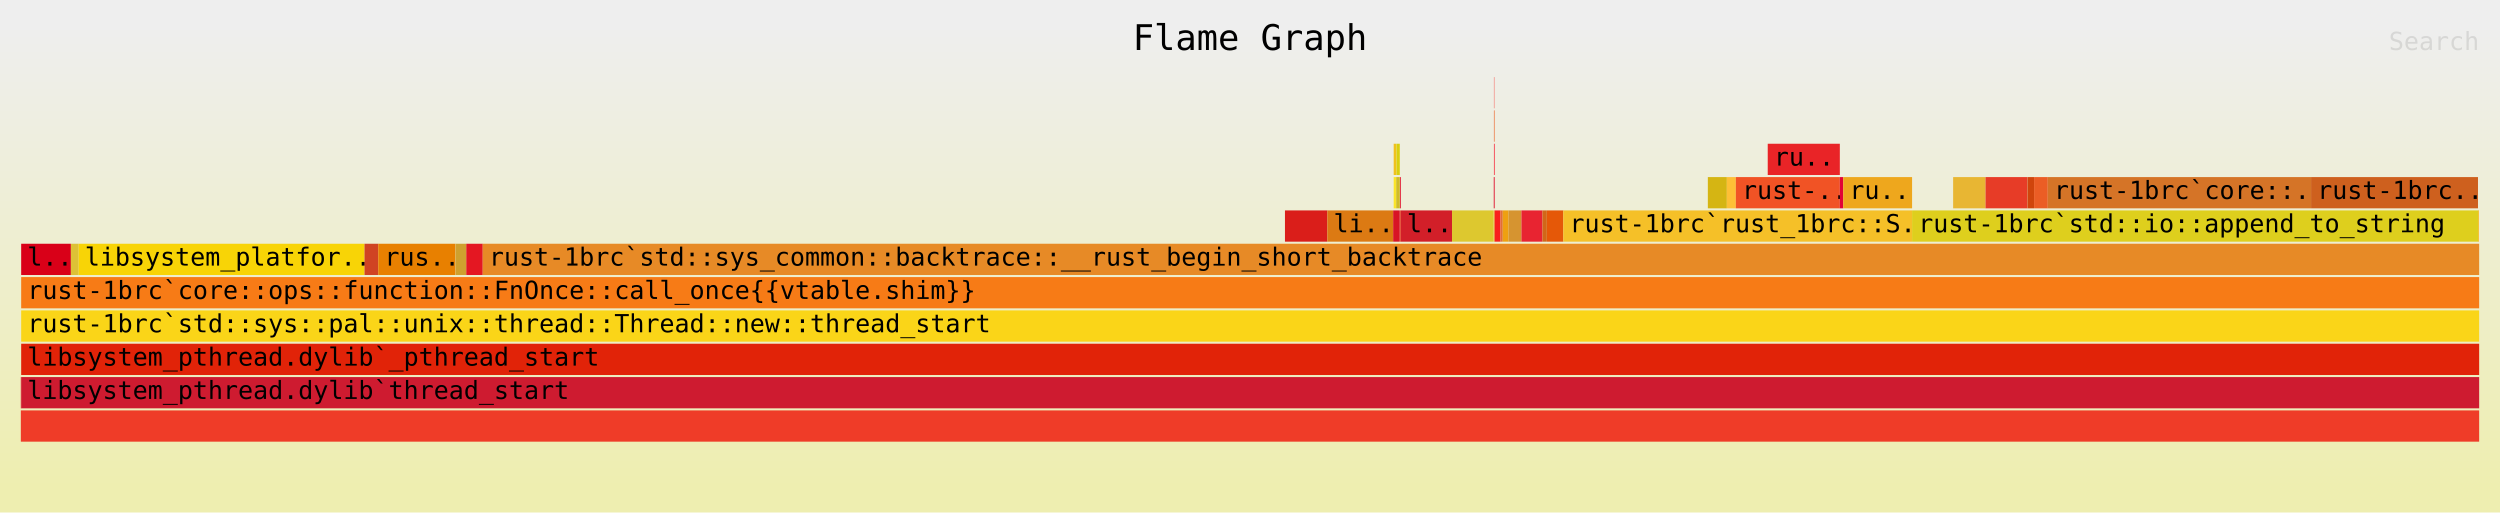
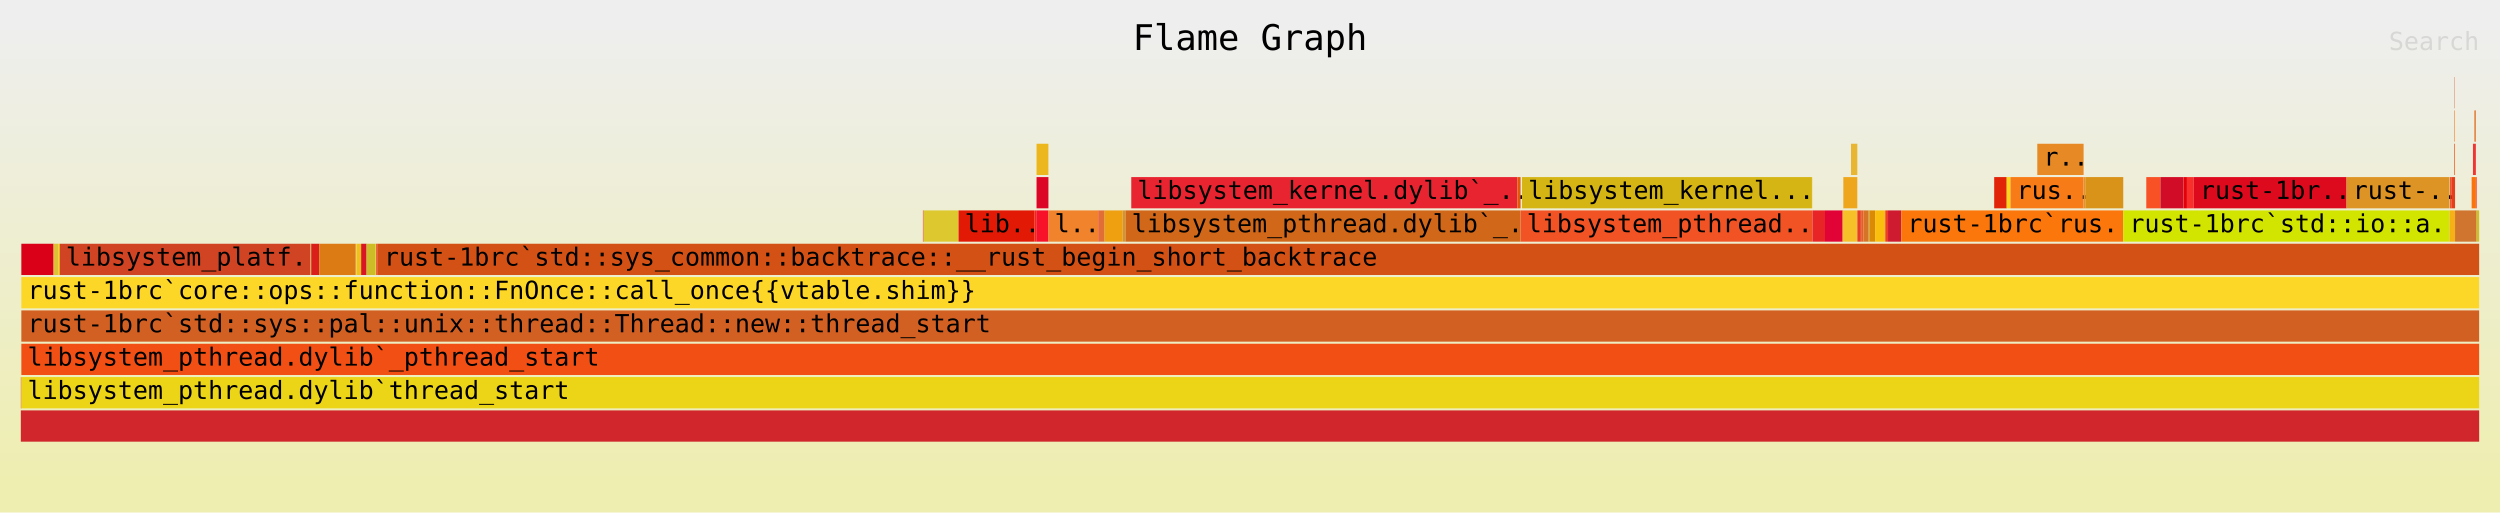
<svg xmlns="http://www.w3.org/2000/svg" xmlns:ns1="http://github.com/jonhoo/inferno" version="1.1" width="1200" height="246" viewBox="0 0 1200 246">
  <defs>
    <linearGradient id="background" y1="0" y2="1" x1="0" x2="0">
      <stop stop-color="#eeeeee" offset="5%" />
      <stop stop-color="#eeeeb0" offset="95%" />
    </linearGradient>
  </defs>
  <style type="text/css">
text { font-family:monospace; font-size:12px }
#title { text-anchor:middle; font-size:17px; }
#matched { text-anchor:end; }
#search { text-anchor:end; opacity:0.1; cursor:pointer; }
#search:hover, #search.show { opacity:1; }
#subtitle { text-anchor:middle; font-color:rgb(160,160,160); }
#unzoom { cursor:pointer; }
#frames &gt; *:hover { stroke:black; stroke-width:0.5; cursor:pointer; }
.hide { display:none; }
.parent { opacity:0.5; }
</style>
  <rect x="0" y="0" width="100%" height="246" fill="url(#background)" />
  <text id="title" fill="rgb(0,0,0)" x="50%" y="24.00">Flame Graph</text>
  <text id="details" fill="rgb(0,0,0)" x="10" y="229.00"> </text>
  <text id="unzoom" class="hide" fill="rgb(0,0,0)" x="10" y="24.00">Reset Zoom</text>
  <text id="search" fill="rgb(0,0,0)" x="1190" y="24.00">Search</text>
  <text id="matched" fill="rgb(0,0,0)" x="1190" y="229.00"> </text>
-   <svg id="frames" x="10" width="1180" total_samples="14492">
-     <g>
-       <rect x="0%" y="181" width="0.014%" height="15" fill="rgb(227,0,7)" ns1:x="0" ns1:w="2" />
-       <text x="0.25%" y="191.50" />
-     </g>
-     <g>
-       <rect x="0.014%" y="117" width="2.022%" height="15" fill="rgb(217,0,24)" ns1:x="2" ns1:w="293" />
-       <text x="0.264%" y="127.50">l..</text>
-     </g>
-     <g>
-       <rect x="2.036%" y="117" width="0.317%" height="15" fill="rgb(221,193,54)" ns1:x="295" ns1:w="46" />
-       <text x="2.286%" y="127.50" />
-     </g>
-     <g>
-       <rect x="2.353%" y="117" width="11.627%" height="15" fill="rgb(248,212,6)" ns1:x="341" ns1:w="1685" />
-       <text x="2.603%" y="127.50">libsystem_platfor..</text>
-     </g>
-     <g>
-       <rect x="13.98%" y="117" width="0.559%" height="15" fill="rgb(208,68,35)" ns1:x="2026" ns1:w="81" />
-       <text x="14.23%" y="127.50" />
-     </g>
-     <g>
-       <rect x="14.539%" y="117" width="3.14%" height="15" fill="rgb(232,128,0)" ns1:x="2107" ns1:w="455" />
-       <text x="14.789%" y="127.50">rus..</text>
-     </g>
-     <g>
-       <rect x="17.686%" y="117" width="0.435%" height="15" fill="rgb(207,160,47)" ns1:x="2563" ns1:w="63" />
-       <text x="17.936%" y="127.50" />
-     </g>
-     <g>
-       <rect x="18.12%" y="117" width="0.669%" height="15" fill="rgb(228,23,34)" ns1:x="2626" ns1:w="97" />
-       <text x="18.37%" y="127.50" />
-     </g>
-     <g>
-       <rect x="51.422%" y="101" width="1.725%" height="15" fill="rgb(218,30,26)" ns1:x="7452" ns1:w="250" />
-       <text x="51.672%" y="111.50" />
-     </g>
-     <g>
-       <rect x="53.147%" y="101" width="2.677%" height="15" fill="rgb(220,122,19)" ns1:x="7702" ns1:w="388" />
-       <text x="53.397%" y="111.50">li..</text>
-     </g>
-     <g>
-       <rect x="55.845%" y="85" width="0.103%" height="15" fill="rgb(250,228,42)" ns1:x="8093" ns1:w="15" />
-       <text x="56.095%" y="95.50" />
-     </g>
-     <g>
-       <rect x="55.845%" y="69" width="0.103%" height="15" fill="rgb(240,193,28)" ns1:x="8093" ns1:w="15" />
-       <text x="56.095%" y="79.50" />
-     </g>
-     <g>
-       <rect x="55.824%" y="101" width="0.269%" height="15" fill="rgb(216,20,37)" ns1:x="8090" ns1:w="39" />
-       <text x="56.074%" y="111.50" />
-     </g>
-     <g>
-       <rect x="55.948%" y="85" width="0.145%" height="15" fill="rgb(206,188,39)" ns1:x="8108" ns1:w="21" />
-       <text x="56.198%" y="95.50" />
-     </g>
-     <g>
-       <rect x="55.955%" y="69" width="0.138%" height="15" fill="rgb(217,207,13)" ns1:x="8109" ns1:w="20" />
-       <text x="56.205%" y="79.50" />
-     </g>
-     <g>
-       <rect x="56.1%" y="101" width="0.035%" height="15" fill="rgb(231,73,38)" ns1:x="8130" ns1:w="5" />
-       <text x="56.35%" y="111.50" />
-     </g>
-     <g>
-       <rect x="56.1%" y="85" width="0.035%" height="15" fill="rgb(225,20,46)" ns1:x="8130" ns1:w="5" />
-       <text x="56.35%" y="95.50" />
-     </g>
-     <g>
-       <rect x="56.134%" y="101" width="2.084%" height="15" fill="rgb(210,31,41)" ns1:x="8135" ns1:w="302" />
-       <text x="56.384%" y="111.50">l..</text>
-     </g>
-     <g>
-       <rect x="58.218%" y="101" width="1.691%" height="15" fill="rgb(221,200,47)" ns1:x="8437" ns1:w="245" />
-       <text x="58.468%" y="111.50" />
-     </g>
-     <g>
-       <rect x="59.923%" y="53" width="0.014%" height="15" fill="rgb(226,26,5)" ns1:x="8684" ns1:w="2" />
-       <text x="60.173%" y="63.50" />
-     </g>
-     <g>
-       <rect x="59.923%" y="37" width="0.014%" height="15" fill="rgb(249,33,26)" ns1:x="8684" ns1:w="2" />
-       <text x="60.173%" y="47.50" />
-     </g>
-     <g>
-       <rect x="59.916%" y="101" width="0.035%" height="15" fill="rgb(235,183,28)" ns1:x="8683" ns1:w="5" />
-       <text x="60.166%" y="111.50" />
-     </g>
-     <g>
-       <rect x="59.916%" y="85" width="0.035%" height="15" fill="rgb(221,5,38)" ns1:x="8683" ns1:w="5" />
-       <text x="60.166%" y="95.50" />
-     </g>
-     <g>
-       <rect x="59.923%" y="69" width="0.028%" height="15" fill="rgb(247,18,42)" ns1:x="8684" ns1:w="4" />
-       <text x="60.173%" y="79.50" />
-     </g>
-     <g>
-       <rect x="59.937%" y="53" width="0.014%" height="15" fill="rgb(241,131,45)" ns1:x="8686" ns1:w="2" />
-       <text x="60.187%" y="63.50" />
-     </g>
-     <g>
-       <rect x="59.95%" y="101" width="0.241%" height="15" fill="rgb(249,31,29)" ns1:x="8688" ns1:w="35" />
-       <text x="60.2%" y="111.50" />
-     </g>
-     <g>
-       <rect x="60.192%" y="101" width="0.09%" height="15" fill="rgb(225,111,53)" ns1:x="8723" ns1:w="13" />
-       <text x="60.442%" y="111.50" />
-     </g>
-     <g>
-       <rect x="60.282%" y="101" width="0.235%" height="15" fill="rgb(238,160,17)" ns1:x="8736" ns1:w="34" />
-       <text x="60.532%" y="111.50" />
-     </g>
-     <g>
-       <rect x="60.516%" y="101" width="0.524%" height="15" fill="rgb(214,148,48)" ns1:x="8770" ns1:w="76" />
-       <text x="60.766%" y="111.50" />
-     </g>
-     <g>
-       <rect x="61.041%" y="101" width="0.856%" height="15" fill="rgb(232,36,49)" ns1:x="8846" ns1:w="124" />
-       <text x="61.291%" y="111.50" />
-     </g>
-     <g>
-       <rect x="61.896%" y="101" width="0.179%" height="15" fill="rgb(209,103,24)" ns1:x="8970" ns1:w="26" />
-       <text x="62.146%" y="111.50" />
-     </g>
-     <g>
-       <rect x="62.076%" y="101" width="0.669%" height="15" fill="rgb(229,88,8)" ns1:x="8996" ns1:w="97" />
-       <text x="62.326%" y="111.50" />
-     </g>
-     <g>
-       <rect x="68.624%" y="85" width="0.773%" height="15" fill="rgb(213,181,19)" ns1:x="9945" ns1:w="112" />
-       <text x="68.874%" y="95.50" />
-     </g>
-     <g>
-       <rect x="69.397%" y="85" width="0.366%" height="15" fill="rgb(254,191,54)" ns1:x="10057" ns1:w="53" />
-       <text x="69.647%" y="95.50" />
-     </g>
-     <g>
-       <rect x="69.763%" y="85" width="4.23%" height="15" fill="rgb(241,83,37)" ns1:x="10110" ns1:w="613" />
-       <text x="70.013%" y="95.50">rust-..</text>
-     </g>
-     <g>
-       <rect x="71.06%" y="69" width="2.933%" height="15" fill="rgb(233,36,39)" ns1:x="10298" ns1:w="425" />
-       <text x="71.31%" y="79.50">ru..</text>
-     </g>
-     <g>
-       <rect x="73.993%" y="85" width="0.138%" height="15" fill="rgb(226,3,54)" ns1:x="10723" ns1:w="20" />
-       <text x="74.243%" y="95.50" />
-     </g>
-     <g>
-       <rect x="62.745%" y="101" width="14.187%" height="15" fill="rgb(245,192,40)" ns1:x="9093" ns1:w="2056" />
-       <text x="62.995%" y="111.50">rust-1brc`rust_1brc::S..</text>
-     </g>
-     <g>
-       <rect x="74.131%" y="85" width="2.801%" height="15" fill="rgb(238,167,29)" ns1:x="10743" ns1:w="406" />
-       <text x="74.381%" y="95.50">ru..</text>
-     </g>
-     <g>
-       <rect x="78.602%" y="85" width="1.318%" height="15" fill="rgb(232,182,51)" ns1:x="11391" ns1:w="191" />
-       <text x="78.852%" y="95.50" />
-     </g>
-     <g>
-       <rect x="79.92%" y="85" width="1.698%" height="15" fill="rgb(231,60,39)" ns1:x="11582" ns1:w="246" />
-       <text x="80.17%" y="95.50" />
-     </g>
-     <g>
-       <rect x="81.624%" y="85" width="0.269%" height="15" fill="rgb(208,69,12)" ns1:x="11829" ns1:w="39" />
-       <text x="81.874%" y="95.50" />
-     </g>
-     <g>
-       <rect x="81.894%" y="85" width="0.559%" height="15" fill="rgb(235,93,37)" ns1:x="11868" ns1:w="81" />
-       <text x="82.144%" y="95.50" />
-     </g>
-     <g>
-       <rect x="82.452%" y="85" width="10.709%" height="15" fill="rgb(213,116,39)" ns1:x="11949" ns1:w="1552" />
-       <text x="82.702%" y="95.50">rust-1brc`core::..</text>
-     </g>
-     <g>
-       <rect x="76.932%" y="101" width="23.02%" height="15" fill="rgb(222,207,29)" ns1:x="11149" ns1:w="3336" />
-       <text x="77.182%" y="111.50">rust-1brc`std::io::append_to_string</text>
-     </g>
-     <g>
-       <rect x="93.162%" y="85" width="6.79%" height="15" fill="rgb(206,96,30)" ns1:x="13501" ns1:w="984" />
-       <text x="93.412%" y="95.50">rust-1brc..</text>
-     </g>
-     <g>
-       <rect x="99.952%" y="101" width="0.014%" height="15" fill="rgb(218,138,4)" ns1:x="14485" ns1:w="2" />
-       <text x="100.202%" y="111.50" />
-     </g>
-     <g>
-       <rect x="99.966%" y="101" width="0.028%" height="15" fill="rgb(250,191,14)" ns1:x="14487" ns1:w="4" />
-       <text x="100.216%" y="111.50" />
-     </g>
-     <g>
-       <rect x="0%" y="197" width="100%" height="15" fill="rgb(239,60,40)" ns1:x="0" ns1:w="14492" />
+   <svg id="frames" x="10" width="1180" total_samples="55844">
+     <g>
+       <rect x="0.002%" y="181" width="0.02%" height="15" fill="rgb(227,0,7)" ns1:x="1" ns1:w="11" />
+       <text x="0.252%" y="191.50" />
+     </g>
+     <g>
+       <rect x="0.021%" y="117" width="1.311%" height="15" fill="rgb(217,0,24)" ns1:x="12" ns1:w="732" />
+       <text x="0.272%" y="127.50" />
+     </g>
+     <g>
+       <rect x="1.332%" y="117" width="0.188%" height="15" fill="rgb(221,193,54)" ns1:x="744" ns1:w="105" />
+       <text x="1.582%" y="127.50" />
+     </g>
+     <g>
+       <rect x="1.52%" y="117" width="0.059%" height="15" fill="rgb(248,212,6)" ns1:x="849" ns1:w="33" />
+       <text x="1.77%" y="127.50" />
+     </g>
+     <g>
+       <rect x="1.581%" y="117" width="10.184%" height="15" fill="rgb(208,68,35)" ns1:x="883" ns1:w="5687" />
+       <text x="1.831%" y="127.50">libsystem_platf..</text>
+     </g>
+     <g>
+       <rect x="11.77%" y="117" width="0.016%" height="15" fill="rgb(232,128,0)" ns1:x="6573" ns1:w="9" />
+       <text x="12.02%" y="127.50" />
+     </g>
+     <g>
+       <rect x="11.786%" y="117" width="0.014%" height="15" fill="rgb(207,160,47)" ns1:x="6582" ns1:w="8" />
+       <text x="12.036%" y="127.50" />
+     </g>
+     <g>
+       <rect x="11.801%" y="117" width="0.014%" height="15" fill="rgb(228,23,34)" ns1:x="6590" ns1:w="8" />
+       <text x="12.051%" y="127.50" />
+     </g>
+     <g>
+       <rect x="11.815%" y="117" width="0.324%" height="15" fill="rgb(218,30,26)" ns1:x="6598" ns1:w="181" />
+       <text x="12.065%" y="127.50" />
+     </g>
+     <g>
+       <rect x="12.139%" y="117" width="1.484%" height="15" fill="rgb(220,122,19)" ns1:x="6779" ns1:w="829" />
+       <text x="12.389%" y="127.50" />
+     </g>
+     <g>
+       <rect x="13.631%" y="117" width="0.011%" height="15" fill="rgb(250,228,42)" ns1:x="7612" ns1:w="6" />
+       <text x="13.881%" y="127.50" />
+     </g>
+     <g>
+       <rect x="13.649%" y="117" width="0.195%" height="15" fill="rgb(240,193,28)" ns1:x="7622" ns1:w="109" />
+       <text x="13.899%" y="127.50" />
+     </g>
+     <g>
+       <rect x="13.844%" y="117" width="0.22%" height="15" fill="rgb(216,20,37)" ns1:x="7731" ns1:w="123" />
+       <text x="14.094%" y="127.50" />
+     </g>
+     <g>
+       <rect x="14.064%" y="117" width="0.363%" height="15" fill="rgb(206,188,39)" ns1:x="7854" ns1:w="203" />
+       <text x="14.314%" y="127.50" />
+     </g>
+     <g>
+       <rect x="14.428%" y="117" width="0.027%" height="15" fill="rgb(217,207,13)" ns1:x="8057" ns1:w="15" />
+       <text x="14.678%" y="127.50" />
+     </g>
+     <g>
+       <rect x="14.455%" y="117" width="0.066%" height="15" fill="rgb(231,73,38)" ns1:x="8072" ns1:w="37" />
+       <text x="14.705%" y="127.50" />
+     </g>
+     <g>
+       <rect x="36.695%" y="101" width="0.011%" height="15" fill="rgb(225,20,46)" ns1:x="20492" ns1:w="6" />
+       <text x="36.945%" y="111.50" />
+     </g>
+     <g>
+       <rect x="36.706%" y="101" width="0.016%" height="15" fill="rgb(210,31,41)" ns1:x="20498" ns1:w="9" />
+       <text x="36.956%" y="111.50" />
+     </g>
+     <g>
+       <rect x="36.725%" y="101" width="1.418%" height="15" fill="rgb(221,200,47)" ns1:x="20509" ns1:w="792" />
+       <text x="36.975%" y="111.50" />
+     </g>
+     <g>
+       <rect x="38.144%" y="101" width="3.098%" height="15" fill="rgb(226,26,5)" ns1:x="21301" ns1:w="1730" />
+       <text x="38.394%" y="111.50">lib..</text>
+     </g>
+     <g>
+       <rect x="41.249%" y="101" width="0.057%" height="15" fill="rgb(249,33,26)" ns1:x="23035" ns1:w="32" />
+       <text x="41.499%" y="111.50" />
+     </g>
+     <g>
+       <rect x="41.317%" y="69" width="0.482%" height="15" fill="rgb(235,183,28)" ns1:x="23073" ns1:w="269" />
+       <text x="41.567%" y="79.50" />
+     </g>
+     <g>
+       <rect x="41.317%" y="85" width="0.483%" height="15" fill="rgb(221,5,38)" ns1:x="23073" ns1:w="270" />
+       <text x="41.567%" y="95.50" />
+     </g>
+     <g>
+       <rect x="41.306%" y="101" width="0.496%" height="15" fill="rgb(247,18,42)" ns1:x="23067" ns1:w="277" />
+       <text x="41.556%" y="111.50" />
+     </g>
+     <g>
+       <rect x="41.802%" y="101" width="2.031%" height="15" fill="rgb(241,131,45)" ns1:x="23344" ns1:w="1134" />
+       <text x="42.052%" y="111.50">l..</text>
+     </g>
+     <g>
+       <rect x="43.835%" y="101" width="0.018%" height="15" fill="rgb(249,31,29)" ns1:x="24479" ns1:w="10" />
+       <text x="44.085%" y="111.50" />
+     </g>
+     <g>
+       <rect x="43.852%" y="101" width="0.235%" height="15" fill="rgb(225,111,53)" ns1:x="24489" ns1:w="131" />
+       <text x="44.102%" y="111.50" />
+     </g>
+     <g>
+       <rect x="44.087%" y="101" width="0.734%" height="15" fill="rgb(238,160,17)" ns1:x="24620" ns1:w="410" />
+       <text x="44.337%" y="111.50" />
+     </g>
+     <g>
+       <rect x="44.821%" y="101" width="0.115%" height="15" fill="rgb(214,148,48)" ns1:x="25030" ns1:w="64" />
+       <text x="45.071%" y="111.50" />
+     </g>
+     <g>
+       <rect x="45.17%" y="85" width="15.704%" height="15" fill="rgb(232,36,49)" ns1:x="25225" ns1:w="8770" />
+       <text x="45.42%" y="95.50">libsystem_kernel.dylib`_..</text>
+     </g>
+     <g>
+       <rect x="44.936%" y="101" width="16.07%" height="15" fill="rgb(209,103,24)" ns1:x="25094" ns1:w="8974" />
+       <text x="45.186%" y="111.50">libsystem_pthread.dylib`_..</text>
+     </g>
+     <g>
+       <rect x="60.877%" y="85" width="0.129%" height="15" fill="rgb(229,88,8)" ns1:x="33996" ns1:w="72" />
+       <text x="61.127%" y="95.50" />
+     </g>
+     <g>
+       <rect x="61.065%" y="85" width="11.794%" height="15" fill="rgb(213,181,19)" ns1:x="34101" ns1:w="6586" />
+       <text x="61.315%" y="95.50">libsystem_kernel...</text>
+     </g>
+     <g>
+       <rect x="72.858%" y="85" width="0.013%" height="15" fill="rgb(254,191,54)" ns1:x="40687" ns1:w="7" />
+       <text x="73.108%" y="95.50" />
+     </g>
+     <g>
+       <rect x="61.009%" y="101" width="11.865%" height="15" fill="rgb(241,83,37)" ns1:x="34070" ns1:w="6626" />
+       <text x="61.259%" y="111.50">libsystem_pthread...</text>
+     </g>
+     <g>
+       <rect x="72.878%" y="101" width="0.512%" height="15" fill="rgb(233,36,39)" ns1:x="40698" ns1:w="286" />
+       <text x="73.128%" y="111.50" />
+     </g>
+     <g>
+       <rect x="73.39%" y="101" width="0.718%" height="15" fill="rgb(226,3,54)" ns1:x="40984" ns1:w="401" />
+       <text x="73.64%" y="111.50" />
+     </g>
+     <g>
+       <rect x="74.108%" y="101" width="0.596%" height="15" fill="rgb(245,192,40)" ns1:x="41385" ns1:w="333" />
+       <text x="74.358%" y="111.50" />
+     </g>
+     <g>
+       <rect x="74.135%" y="85" width="0.569%" height="15" fill="rgb(238,167,29)" ns1:x="41400" ns1:w="318" />
+       <text x="74.385%" y="95.50" />
+     </g>
+     <g>
+       <rect x="74.447%" y="69" width="0.258%" height="15" fill="rgb(232,182,51)" ns1:x="41574" ns1:w="144" />
+       <text x="74.697%" y="79.50" />
+     </g>
+     <g>
+       <rect x="74.706%" y="101" width="0.14%" height="15" fill="rgb(231,60,39)" ns1:x="41719" ns1:w="78" />
+       <text x="74.956%" y="111.50" />
+     </g>
+     <g>
+       <rect x="74.846%" y="101" width="0.014%" height="15" fill="rgb(208,69,12)" ns1:x="41797" ns1:w="8" />
+       <text x="75.096%" y="111.50" />
+     </g>
+     <g>
+       <rect x="74.86%" y="101" width="0.097%" height="15" fill="rgb(235,93,37)" ns1:x="41805" ns1:w="54" />
+       <text x="75.11%" y="111.50" />
+     </g>
+     <g>
+       <rect x="74.957%" y="101" width="0.213%" height="15" fill="rgb(213,116,39)" ns1:x="41859" ns1:w="119" />
+       <text x="75.207%" y="111.50" />
+     </g>
+     <g>
+       <rect x="75.17%" y="101" width="0.014%" height="15" fill="rgb(222,207,29)" ns1:x="41978" ns1:w="8" />
+       <text x="75.42%" y="111.50" />
+     </g>
+     <g>
+       <rect x="75.184%" y="101" width="0.014%" height="15" fill="rgb(206,96,30)" ns1:x="41986" ns1:w="8" />
+       <text x="75.434%" y="111.50" />
+     </g>
+     <g>
+       <rect x="75.201%" y="101" width="0.227%" height="15" fill="rgb(218,138,4)" ns1:x="41995" ns1:w="127" />
+       <text x="75.451%" y="111.50" />
+     </g>
+     <g>
+       <rect x="75.428%" y="101" width="0.412%" height="15" fill="rgb(250,191,14)" ns1:x="42122" ns1:w="230" />
+       <text x="75.678%" y="111.50" />
+     </g>
+     <g>
+       <rect x="75.842%" y="101" width="0.113%" height="15" fill="rgb(239,60,40)" ns1:x="42353" ns1:w="63" />
+       <text x="76.092%" y="111.50" />
+     </g>
+     <g>
+       <rect x="75.954%" y="101" width="0.537%" height="15" fill="rgb(206,27,48)" ns1:x="42416" ns1:w="300" />
+       <text x="76.204%" y="111.50" />
+     </g>
+     <g>
+       <rect x="80.272%" y="85" width="0.509%" height="15" fill="rgb(225,35,8)" ns1:x="44827" ns1:w="284" />
+       <text x="80.522%" y="95.50" />
+     </g>
+     <g>
+       <rect x="80.78%" y="85" width="0.154%" height="15" fill="rgb(250,213,24)" ns1:x="45111" ns1:w="86" />
+       <text x="81.03%" y="95.50" />
+     </g>
+     <g>
+       <rect x="80.934%" y="85" width="2.974%" height="15" fill="rgb(247,123,22)" ns1:x="45197" ns1:w="1661" />
+       <text x="81.184%" y="95.50">rus..</text>
+     </g>
+     <g>
+       <rect x="82.025%" y="69" width="1.884%" height="15" fill="rgb(231,138,38)" ns1:x="45806" ns1:w="1052" />
+       <text x="82.275%" y="79.50">r..</text>
+     </g>
+     <g>
+       <rect x="83.909%" y="85" width="0.072%" height="15" fill="rgb(231,145,46)" ns1:x="46858" ns1:w="40" />
+       <text x="84.159%" y="95.50" />
+     </g>
+     <g>
+       <rect x="76.492%" y="101" width="9.03%" height="15" fill="rgb(251,118,11)" ns1:x="42716" ns1:w="5043" />
+       <text x="76.742%" y="111.50">rust-1brc`rus..</text>
+     </g>
+     <g>
+       <rect x="83.98%" y="85" width="1.542%" height="15" fill="rgb(217,147,25)" ns1:x="46898" ns1:w="861" />
+       <text x="84.23%" y="95.50" />
+     </g>
+     <g>
+       <rect x="86.459%" y="85" width="0.575%" height="15" fill="rgb(247,81,37)" ns1:x="48282" ns1:w="321" />
+       <text x="86.709%" y="95.50" />
+     </g>
+     <g>
+       <rect x="87.034%" y="85" width="0.935%" height="15" fill="rgb(209,12,38)" ns1:x="48603" ns1:w="522" />
+       <text x="87.284%" y="95.50" />
+     </g>
+     <g>
+       <rect x="87.972%" y="85" width="0.141%" height="15" fill="rgb(227,1,9)" ns1:x="49127" ns1:w="79" />
+       <text x="88.222%" y="95.50" />
+     </g>
+     <g>
+       <rect x="88.113%" y="85" width="0.278%" height="15" fill="rgb(248,47,43)" ns1:x="49206" ns1:w="155" />
+       <text x="88.363%" y="95.50" />
+     </g>
+     <g>
+       <rect x="88.391%" y="85" width="6.215%" height="15" fill="rgb(221,10,30)" ns1:x="49361" ns1:w="3471" />
+       <text x="88.641%" y="95.50">rust-1br..</text>
+     </g>
+     <g>
+       <rect x="85.522%" y="101" width="13.274%" height="15" fill="rgb(210,229,1)" ns1:x="47759" ns1:w="7413" />
+       <text x="85.772%" y="111.50">rust-1brc`std::io::a..</text>
+     </g>
+     <g>
+       <rect x="94.606%" y="85" width="4.19%" height="15" fill="rgb(222,148,37)" ns1:x="52832" ns1:w="2340" />
+       <text x="94.856%" y="95.50">rust-..</text>
+     </g>
+     <g>
+       <rect x="98.818%" y="85" width="0.048%" height="15" fill="rgb(234,67,33)" ns1:x="55184" ns1:w="27" />
+       <text x="99.068%" y="95.50" />
+     </g>
+     <g>
+       <rect x="98.985%" y="69" width="0.032%" height="15" fill="rgb(247,98,35)" ns1:x="55277" ns1:w="18" />
+       <text x="99.235%" y="79.50" />
+     </g>
+     <g>
+       <rect x="98.99%" y="53" width="0.027%" height="15" fill="rgb(247,138,52)" ns1:x="55280" ns1:w="15" />
+       <text x="99.24%" y="63.50" />
+     </g>
+     <g>
+       <rect x="99.003%" y="37" width="0.014%" height="15" fill="rgb(213,79,30)" ns1:x="55287" ns1:w="8" />
+       <text x="99.253%" y="47.50" />
+     </g>
+     <g>
+       <rect x="98.797%" y="101" width="0.222%" height="15" fill="rgb(246,177,23)" ns1:x="55172" ns1:w="124" />
+       <text x="99.047%" y="111.50" />
+     </g>
+     <g>
+       <rect x="98.867%" y="85" width="0.152%" height="15" fill="rgb(230,62,27)" ns1:x="55211" ns1:w="85" />
+       <text x="99.117%" y="95.50" />
+     </g>
+     <g>
+       <rect x="99.801%" y="53" width="0.027%" height="15" fill="rgb(216,154,8)" ns1:x="55733" ns1:w="15" />
+       <text x="100.051%" y="63.50" />
+     </g>
+     <g>
+       <rect x="99.828%" y="53" width="0.016%" height="15" fill="rgb(244,35,45)" ns1:x="55748" ns1:w="9" />
+       <text x="100.078%" y="63.50" />
+     </g>
+     <g>
+       <rect x="99.694%" y="85" width="0.172%" height="15" fill="rgb(251,115,12)" ns1:x="55673" ns1:w="96" />
+       <text x="99.944%" y="95.50" />
+     </g>
+     <g>
+       <rect x="99.748%" y="69" width="0.118%" height="15" fill="rgb(240,54,50)" ns1:x="55703" ns1:w="66" />
+       <text x="99.998%" y="79.50" />
+     </g>
+     <g>
+       <rect x="99.846%" y="53" width="0.02%" height="15" fill="rgb(233,84,52)" ns1:x="55758" ns1:w="11" />
+       <text x="100.096%" y="63.50" />
+     </g>
+     <g>
+       <rect x="99.019%" y="101" width="0.877%" height="15" fill="rgb(207,117,47)" ns1:x="55296" ns1:w="490" />
+       <text x="99.269%" y="111.50" />
+     </g>
+     <g>
+       <rect x="99.868%" y="85" width="0.029%" height="15" fill="rgb(249,43,39)" ns1:x="55770" ns1:w="16" />
+       <text x="100.118%" y="95.50" />
+     </g>
+     <g>
+       <rect x="0%" y="197" width="100%" height="15" fill="rgb(209,38,44)" ns1:x="0" ns1:w="55844" />
      <text x="0.25%" y="207.50" />
    </g>
    <g>
-       <rect x="0.014%" y="181" width="99.986%" height="15" fill="rgb(206,27,48)" ns1:x="2" ns1:w="14490" />
-       <text x="0.264%" y="191.50">libsystem_pthread.dylib`thread_start</text>
-     </g>
-     <g>
-       <rect x="0.014%" y="165" width="99.986%" height="15" fill="rgb(225,35,8)" ns1:x="2" ns1:w="14490" />
-       <text x="0.264%" y="175.50">libsystem_pthread.dylib`_pthread_start</text>
-     </g>
-     <g>
-       <rect x="0.014%" y="149" width="99.986%" height="15" fill="rgb(250,213,24)" ns1:x="2" ns1:w="14490" />
-       <text x="0.264%" y="159.50">rust-1brc`std::sys::pal::unix::thread::Thread::new::thread_start</text>
-     </g>
-     <g>
-       <rect x="0.014%" y="133" width="99.986%" height="15" fill="rgb(247,123,22)" ns1:x="2" ns1:w="14490" />
-       <text x="0.264%" y="143.50">rust-1brc`core::ops::function::FnOnce::call_once{{vtable.shim}}</text>
-     </g>
-     <g>
-       <rect x="18.79%" y="117" width="81.21%" height="15" fill="rgb(231,138,38)" ns1:x="2723" ns1:w="11769" />
-       <text x="19.04%" y="127.50">rust-1brc`std::sys_common::backtrace::__rust_begin_short_backtrace</text>
+       <rect x="0.021%" y="181" width="99.978%" height="15" fill="rgb(236,212,23)" ns1:x="12" ns1:w="55832" />
+       <text x="0.272%" y="191.50">libsystem_pthread.dylib`thread_start</text>
+     </g>
+     <g>
+       <rect x="0.021%" y="165" width="99.978%" height="15" fill="rgb(242,79,21)" ns1:x="12" ns1:w="55832" />
+       <text x="0.272%" y="175.50">libsystem_pthread.dylib`_pthread_start</text>
+     </g>
+     <g>
+       <rect x="0.021%" y="149" width="99.978%" height="15" fill="rgb(211,96,35)" ns1:x="12" ns1:w="55832" />
+       <text x="0.272%" y="159.50">rust-1brc`std::sys::pal::unix::thread::Thread::new::thread_start</text>
+     </g>
+     <g>
+       <rect x="0.021%" y="133" width="99.978%" height="15" fill="rgb(253,215,40)" ns1:x="12" ns1:w="55832" />
+       <text x="0.272%" y="143.50">rust-1brc`core::ops::function::FnOnce::call_once{{vtable.shim}}</text>
+     </g>
+     <g>
+       <rect x="14.521%" y="117" width="85.479%" height="15" fill="rgb(211,81,21)" ns1:x="8109" ns1:w="47735" />
+       <text x="14.771%" y="127.50">rust-1brc`std::sys_common::backtrace::__rust_begin_short_backtrace</text>
+     </g>
+     <g>
+       <rect x="99.896%" y="101" width="0.104%" height="15" fill="rgb(208,190,38)" ns1:x="55786" ns1:w="58" />
+       <text x="100.146%" y="111.50" />
    </g>
  </svg>
</svg>
